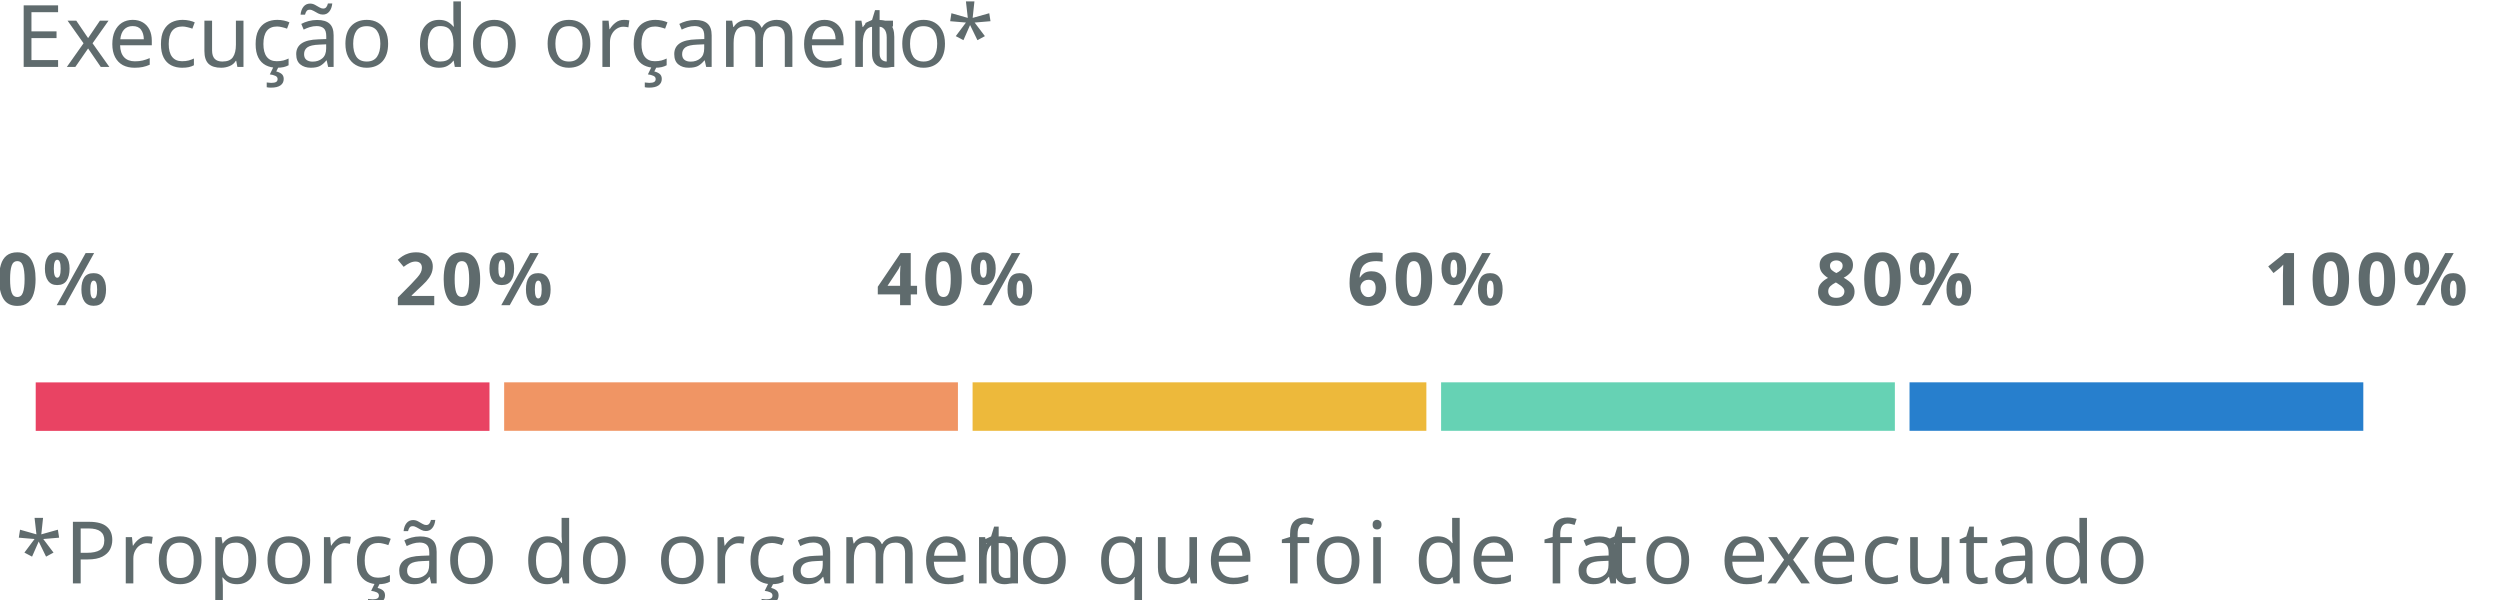
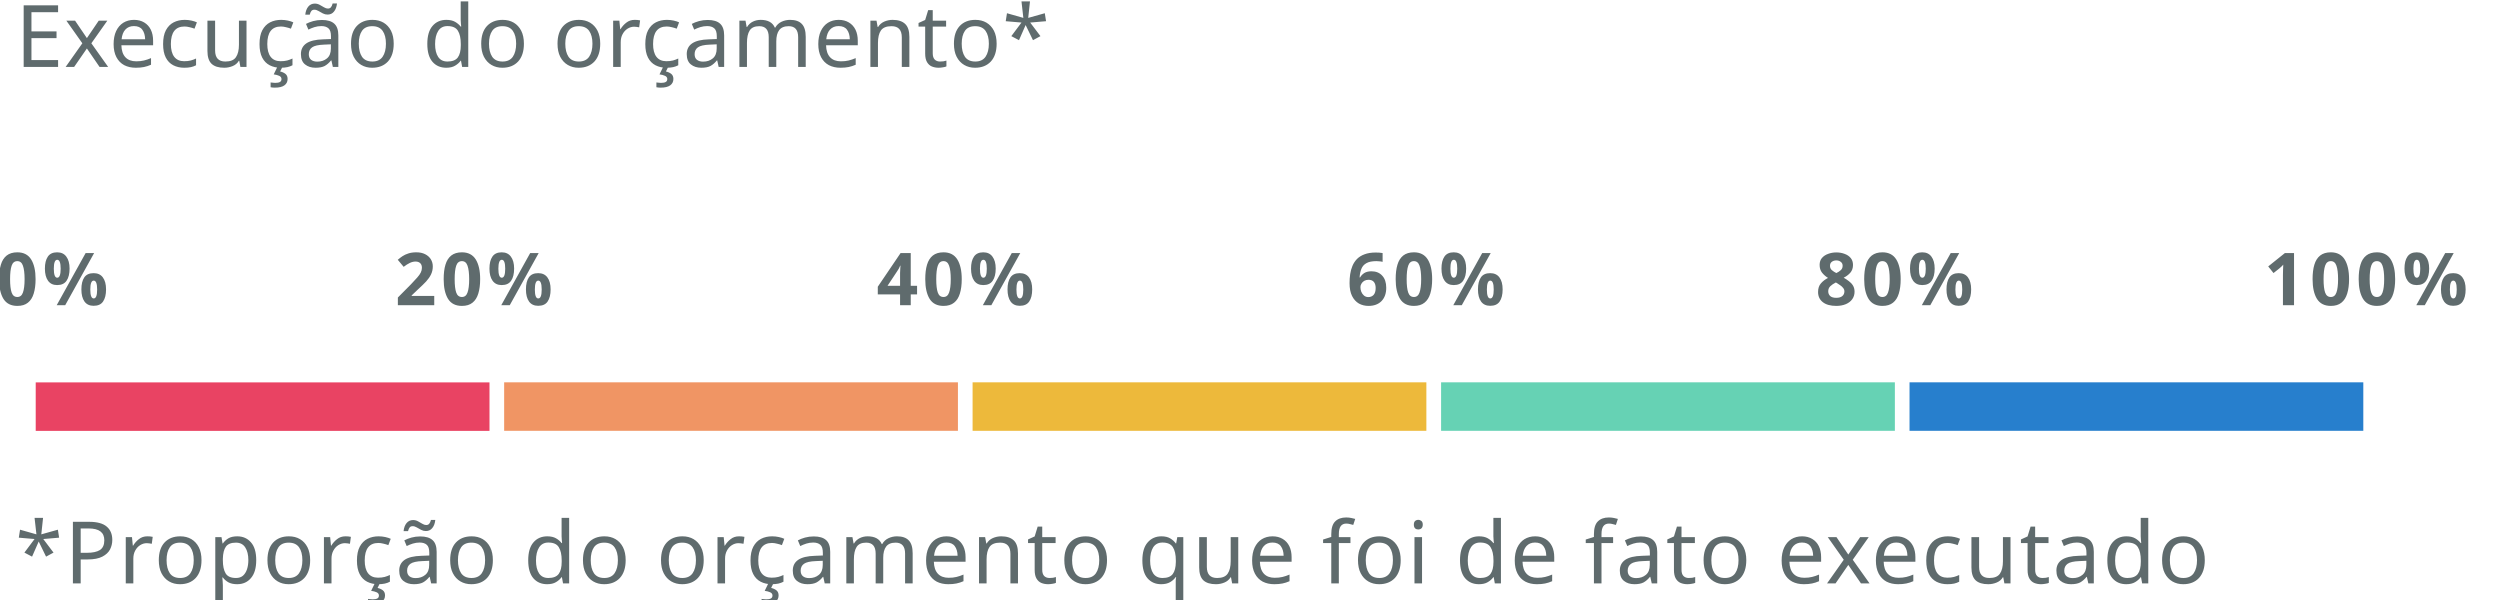
<svg xmlns="http://www.w3.org/2000/svg" id="Camada_1" data-name="Camada 1" viewBox="0 0 376.891 90.405" version="1.1" width="376.891" height="90.405">
  <defs id="defs4">
    <style id="style2">.cls-1,.cls-2,.cls-3,.cls-4,.cls-5,.cls-6,.cls-7,.cls-8,.cls-9{isolation:isolate;}.cls-2,.cls-3,.cls-4,.cls-5,.cls-6,.cls-7,.cls-8{font-size:13px;font-family:Ubuntu-Regular, Ubuntu;}.cls-2,.cls-3,.cls-4,.cls-5,.cls-6,.cls-7,.cls-8,.cls-9{fill:#5f6b6d;}.cls-2{letter-spacing:0.01em;}.cls-3{letter-spacing:-0.02em;}.cls-5{letter-spacing:-0.01em;}.cls-6{letter-spacing:0.02em;}.cls-7{letter-spacing:0.01em;}.cls-8{letter-spacing:0.02em;}.cls-9{font-size:11px;font-family:Nunito-Bold, Nunito;font-weight:700;letter-spacing:0.06em;}.cls-10{fill:#e94363;}.cls-11{fill:#66d2b4;}.cls-12{fill:#277fcd;}.cls-13{fill:#edb93b;}.cls-14{fill:#f09564;}</style>
  </defs>
  <g class="cls-1" id="g20" style="isolation:isolate" transform="translate(-29.40637,-24.872)">
-     <text class="cls-2" transform="translate(31.71,34.96)" id="text8" style="font-size:13px;font-family:Ubuntu-Regular, Ubuntu;letter-spacing:0.01em;isolation:isolate;fill:#5f6b6d">E</text>
-     <text class="cls-3" transform="translate(39.25,34.96)" id="text10" style="font-size:13px;font-family:Ubuntu-Regular, Ubuntu;letter-spacing:-0.02em;isolation:isolate;fill:#5f6b6d">x</text>
-     <text class="cls-4" transform="translate(45.62,34.96)" id="text12" style="font-size:13px;font-family:Ubuntu-Regular, Ubuntu;isolation:isolate;fill:#5f6b6d">ecução do orçamen</text>
-     <text class="cls-5" transform="translate(159.67,34.96)" id="text14" style="font-size:13px;font-family:Ubuntu-Regular, Ubuntu;letter-spacing:-0.01em;isolation:isolate;fill:#5f6b6d">t</text>
-     <text class="cls-3" transform="translate(164.71,34.96)" id="text16" style="font-size:13px;font-family:Ubuntu-Regular, Ubuntu;letter-spacing:-0.02em;isolation:isolate;fill:#5f6b6d">o</text>
-     <text class="cls-4" transform="translate(172.12,34.96)" id="text18" style="font-size:13px;font-family:Ubuntu-Regular, Ubuntu;isolation:isolate;fill:#5f6b6d">*</text>
+     <text class="cls-2" transform="translate(31.71,34.96)" id="text8" style="font-size:13px;font-family:Ubuntu-Regular, Ubuntu;letter-spacing:0.01em;isolation:isolate;fill:#5f6b6d">Execução do orçamento*</text>
  </g>
  <g class="cls-1" id="g36" style="isolation:isolate" transform="translate(-29.40637,-24.872)">
-     <text class="cls-6" transform="translate(31.71,112.82)" id="text22" style="font-size:13px;font-family:Ubuntu-Regular, Ubuntu;letter-spacing:0.02em;isolation:isolate;fill:#5f6b6d">*Proporção do orçamen</text>
-     <text class="cls-7" transform="translate(177.62,112.82)" id="text24" style="font-size:13px;font-family:Ubuntu-Regular, Ubuntu;letter-spacing:0.01em;isolation:isolate;fill:#5f6b6d">t</text>
-     <text class="cls-6" transform="translate(182.92,112.82)" id="text26" style="font-size:13px;font-family:Ubuntu-Regular, Ubuntu;letter-spacing:0.02em;isolation:isolate;fill:#5f6b6d">o que foi de fa</text>
-     <text class="cls-7" transform="translate(271.59,112.82)" id="text28" style="font-size:13px;font-family:Ubuntu-Regular, Ubuntu;letter-spacing:0.01em;isolation:isolate;fill:#5f6b6d">t</text>
-     <text class="cls-6" transform="translate(276.9,112.82)" id="text30" style="font-size:13px;font-family:Ubuntu-Regular, Ubuntu;letter-spacing:0.02em;isolation:isolate;fill:#5f6b6d">o e</text>
-     <text class="cls-4" transform="translate(295.62,112.82)" id="text32" style="font-size:13px;font-family:Ubuntu-Regular, Ubuntu;isolation:isolate;fill:#5f6b6d">x</text>
-     <text class="cls-8" transform="translate(302.25,112.82)" id="text34" style="font-size:13px;font-family:Ubuntu-Regular, Ubuntu;letter-spacing:0.02em;isolation:isolate;fill:#5f6b6d">ecutado</text>
+     <text class="cls-6" transform="translate(31.71,112.82)" id="text22" style="font-size:13px;font-family:Ubuntu-Regular, Ubuntu;letter-spacing:0.02em;isolation:isolate;fill:#5f6b6d">*Proporção do orçamento que foi de fato executado</text>
  </g>
  <text class="cls-9" id="text38" style="font-weight:700;font-size:11px;font-family:Nunito-Bold, Nunito;letter-spacing:0.06em;isolation:isolate;fill:#5f6b6d" x="-0.526" y="46.008">0%</text>
  <text class="cls-9" id="text40" style="font-weight:700;font-size:11px;font-family:Nunito-Bold, Nunito;letter-spacing:0.06em;isolation:isolate;fill:#5f6b6d" x="59.544" y="46.008">20%</text>
  <text class="cls-9" id="text42" style="font-weight:700;font-size:11px;font-family:Nunito-Bold, Nunito;letter-spacing:0.06em;isolation:isolate;fill:#5f6b6d" x="132.144" y="46.008">40%</text>
  <text class="cls-9" id="text44" style="font-weight:700;font-size:11px;font-family:Nunito-Bold, Nunito;letter-spacing:0.06em;isolation:isolate;fill:#5f6b6d" x="203.064" y="46.008">60%</text>
  <text class="cls-9" id="text46" style="font-weight:700;font-size:11px;font-family:Nunito-Bold, Nunito;letter-spacing:0.06em;isolation:isolate;fill:#5f6b6d" x="273.694" y="46.008">80%</text>
  <text class="cls-9" id="text48" style="font-weight:700;font-size:11px;font-family:Nunito-Bold, Nunito;letter-spacing:0.06em;isolation:isolate;fill:#5f6b6d" x="341.294" y="46.008">100%</text>
  <rect class="cls-10" x="5.384" y="57.648" width="68.41" height="7.31" id="rect50" style="fill:#e94363" />
  <rect class="cls-11" x="217.254" y="57.638" width="68.41" height="7.31" id="rect52" style="fill:#66d2b4" />
  <rect class="cls-12" x="287.874" y="57.638" width="68.41" height="7.31" id="rect54" style="fill:#277fcd" />
  <rect class="cls-13" x="146.624" y="57.638" width="68.41" height="7.31" id="rect56" style="fill:#edb93b" />
  <rect class="cls-14" x="76.004" y="57.638" width="68.41" height="7.31" id="rect58" style="fill:#f09564" />
</svg>
